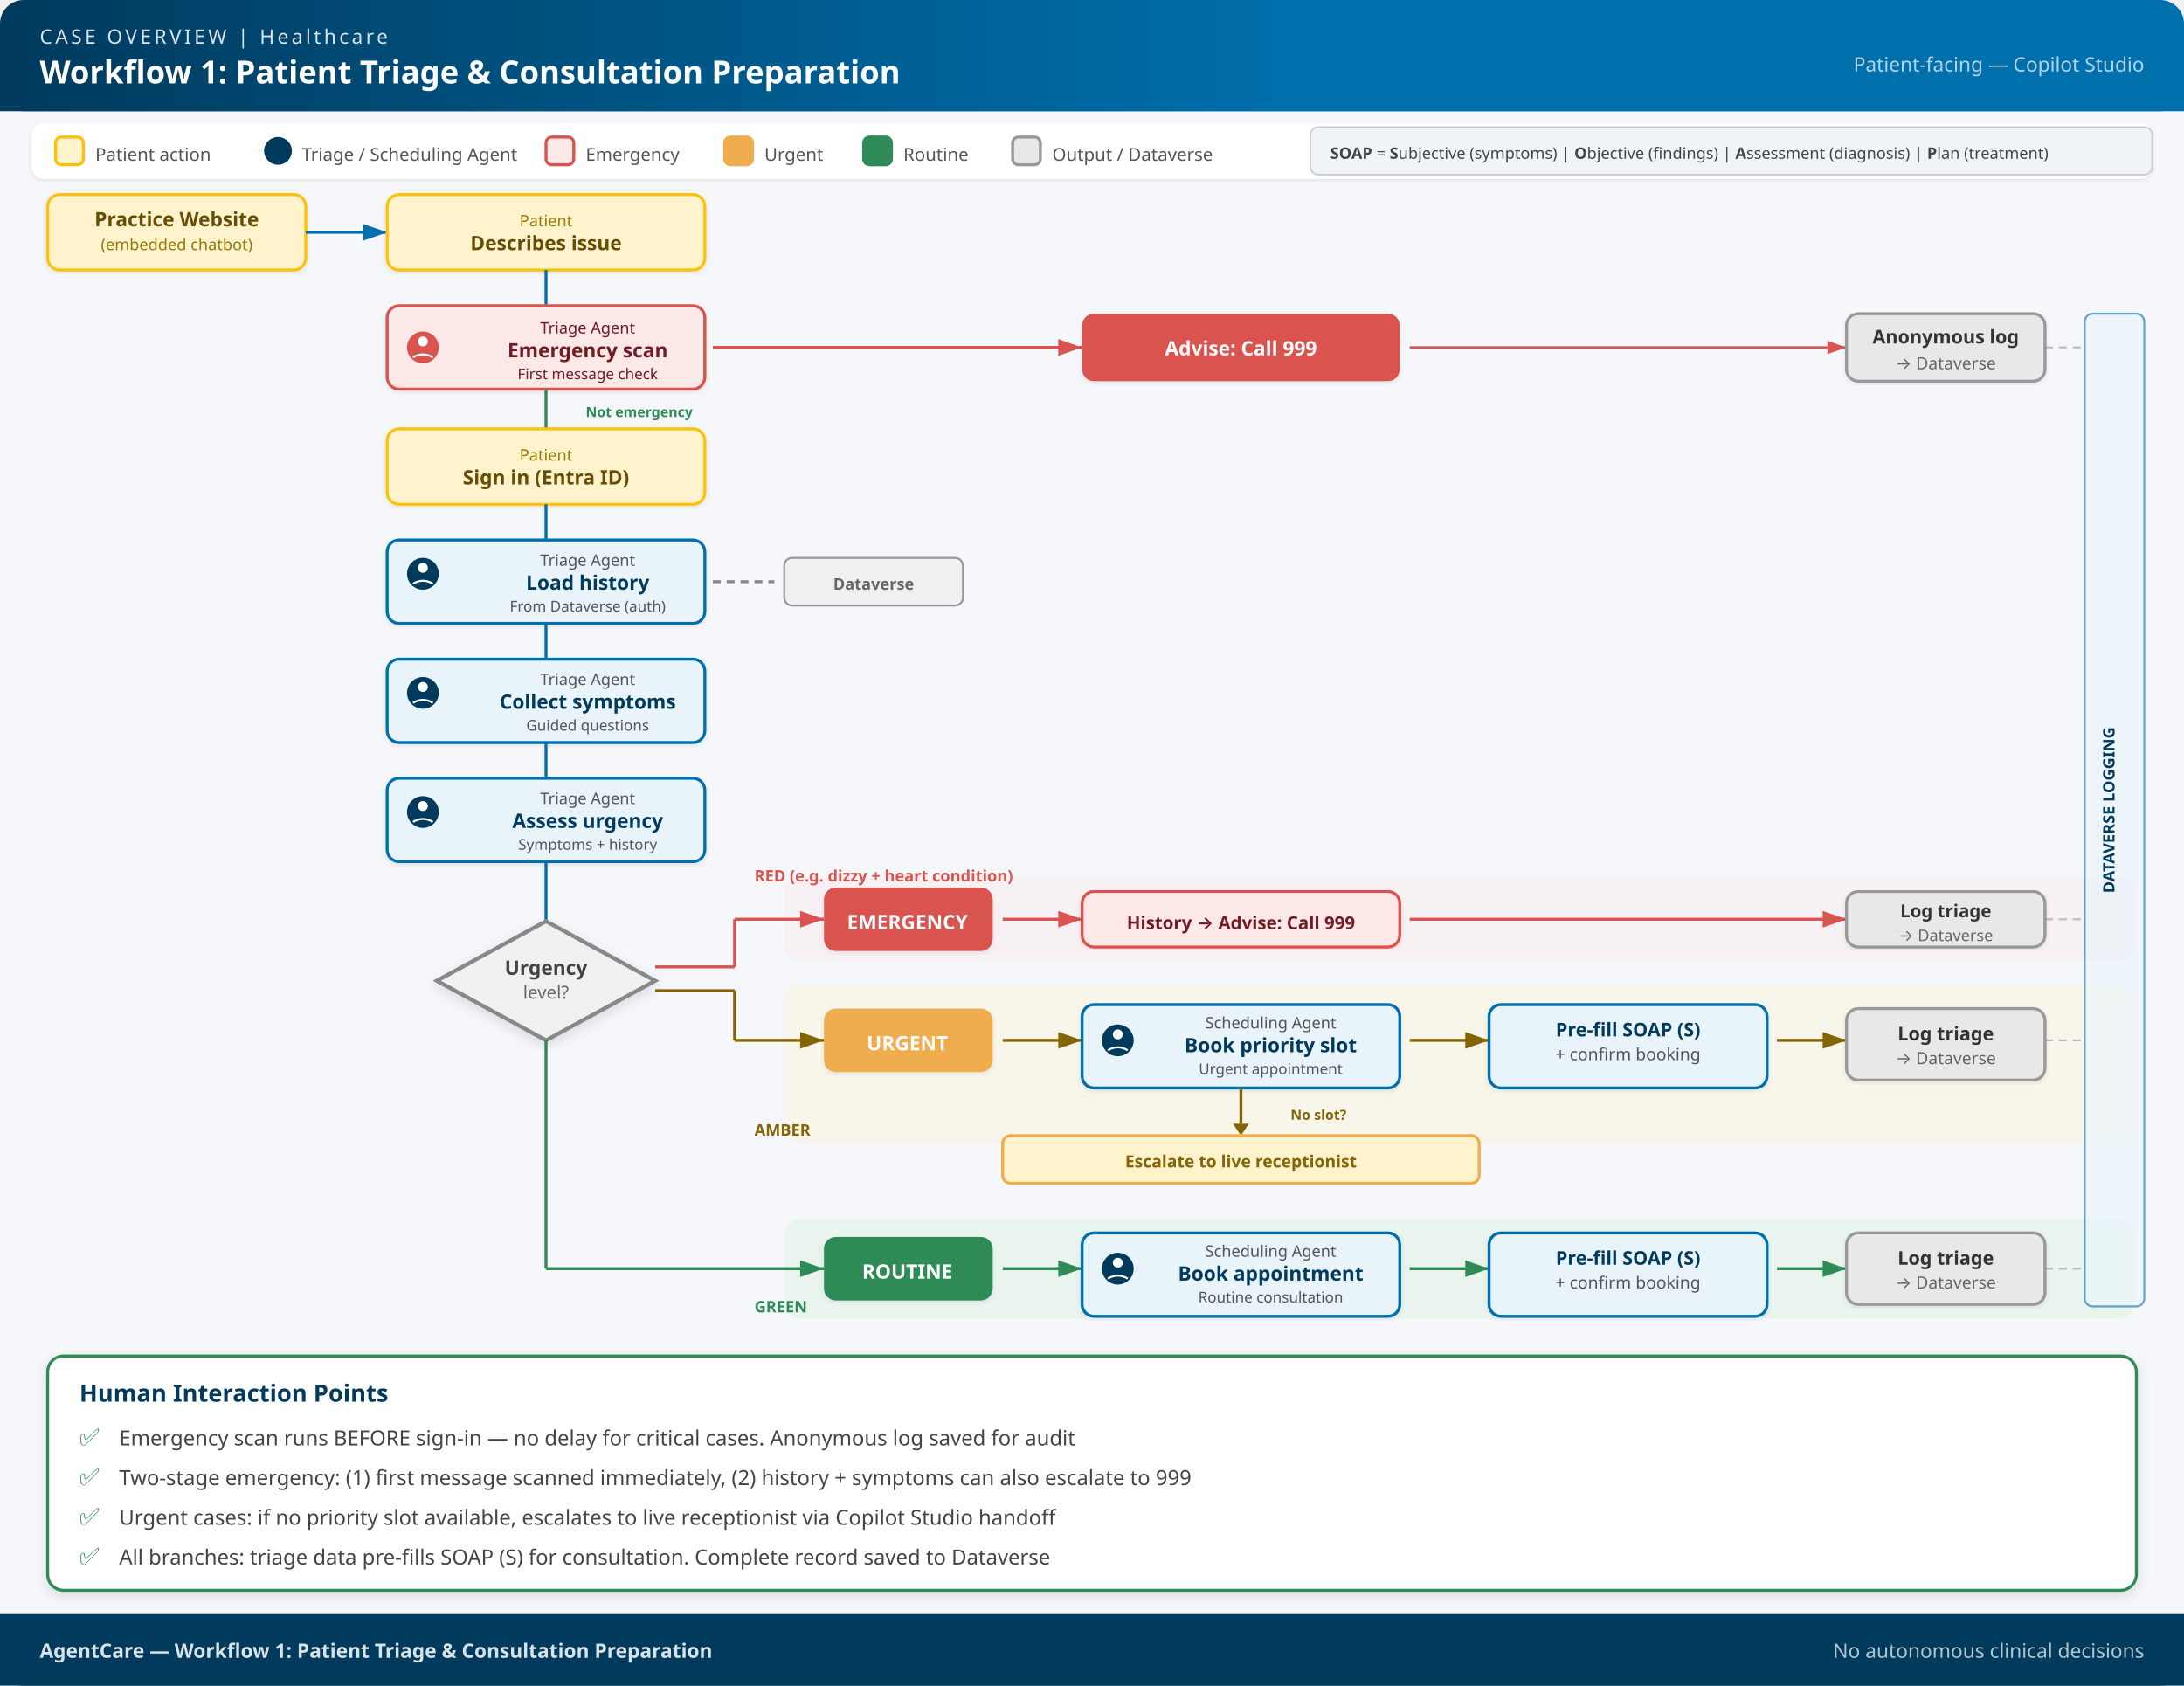
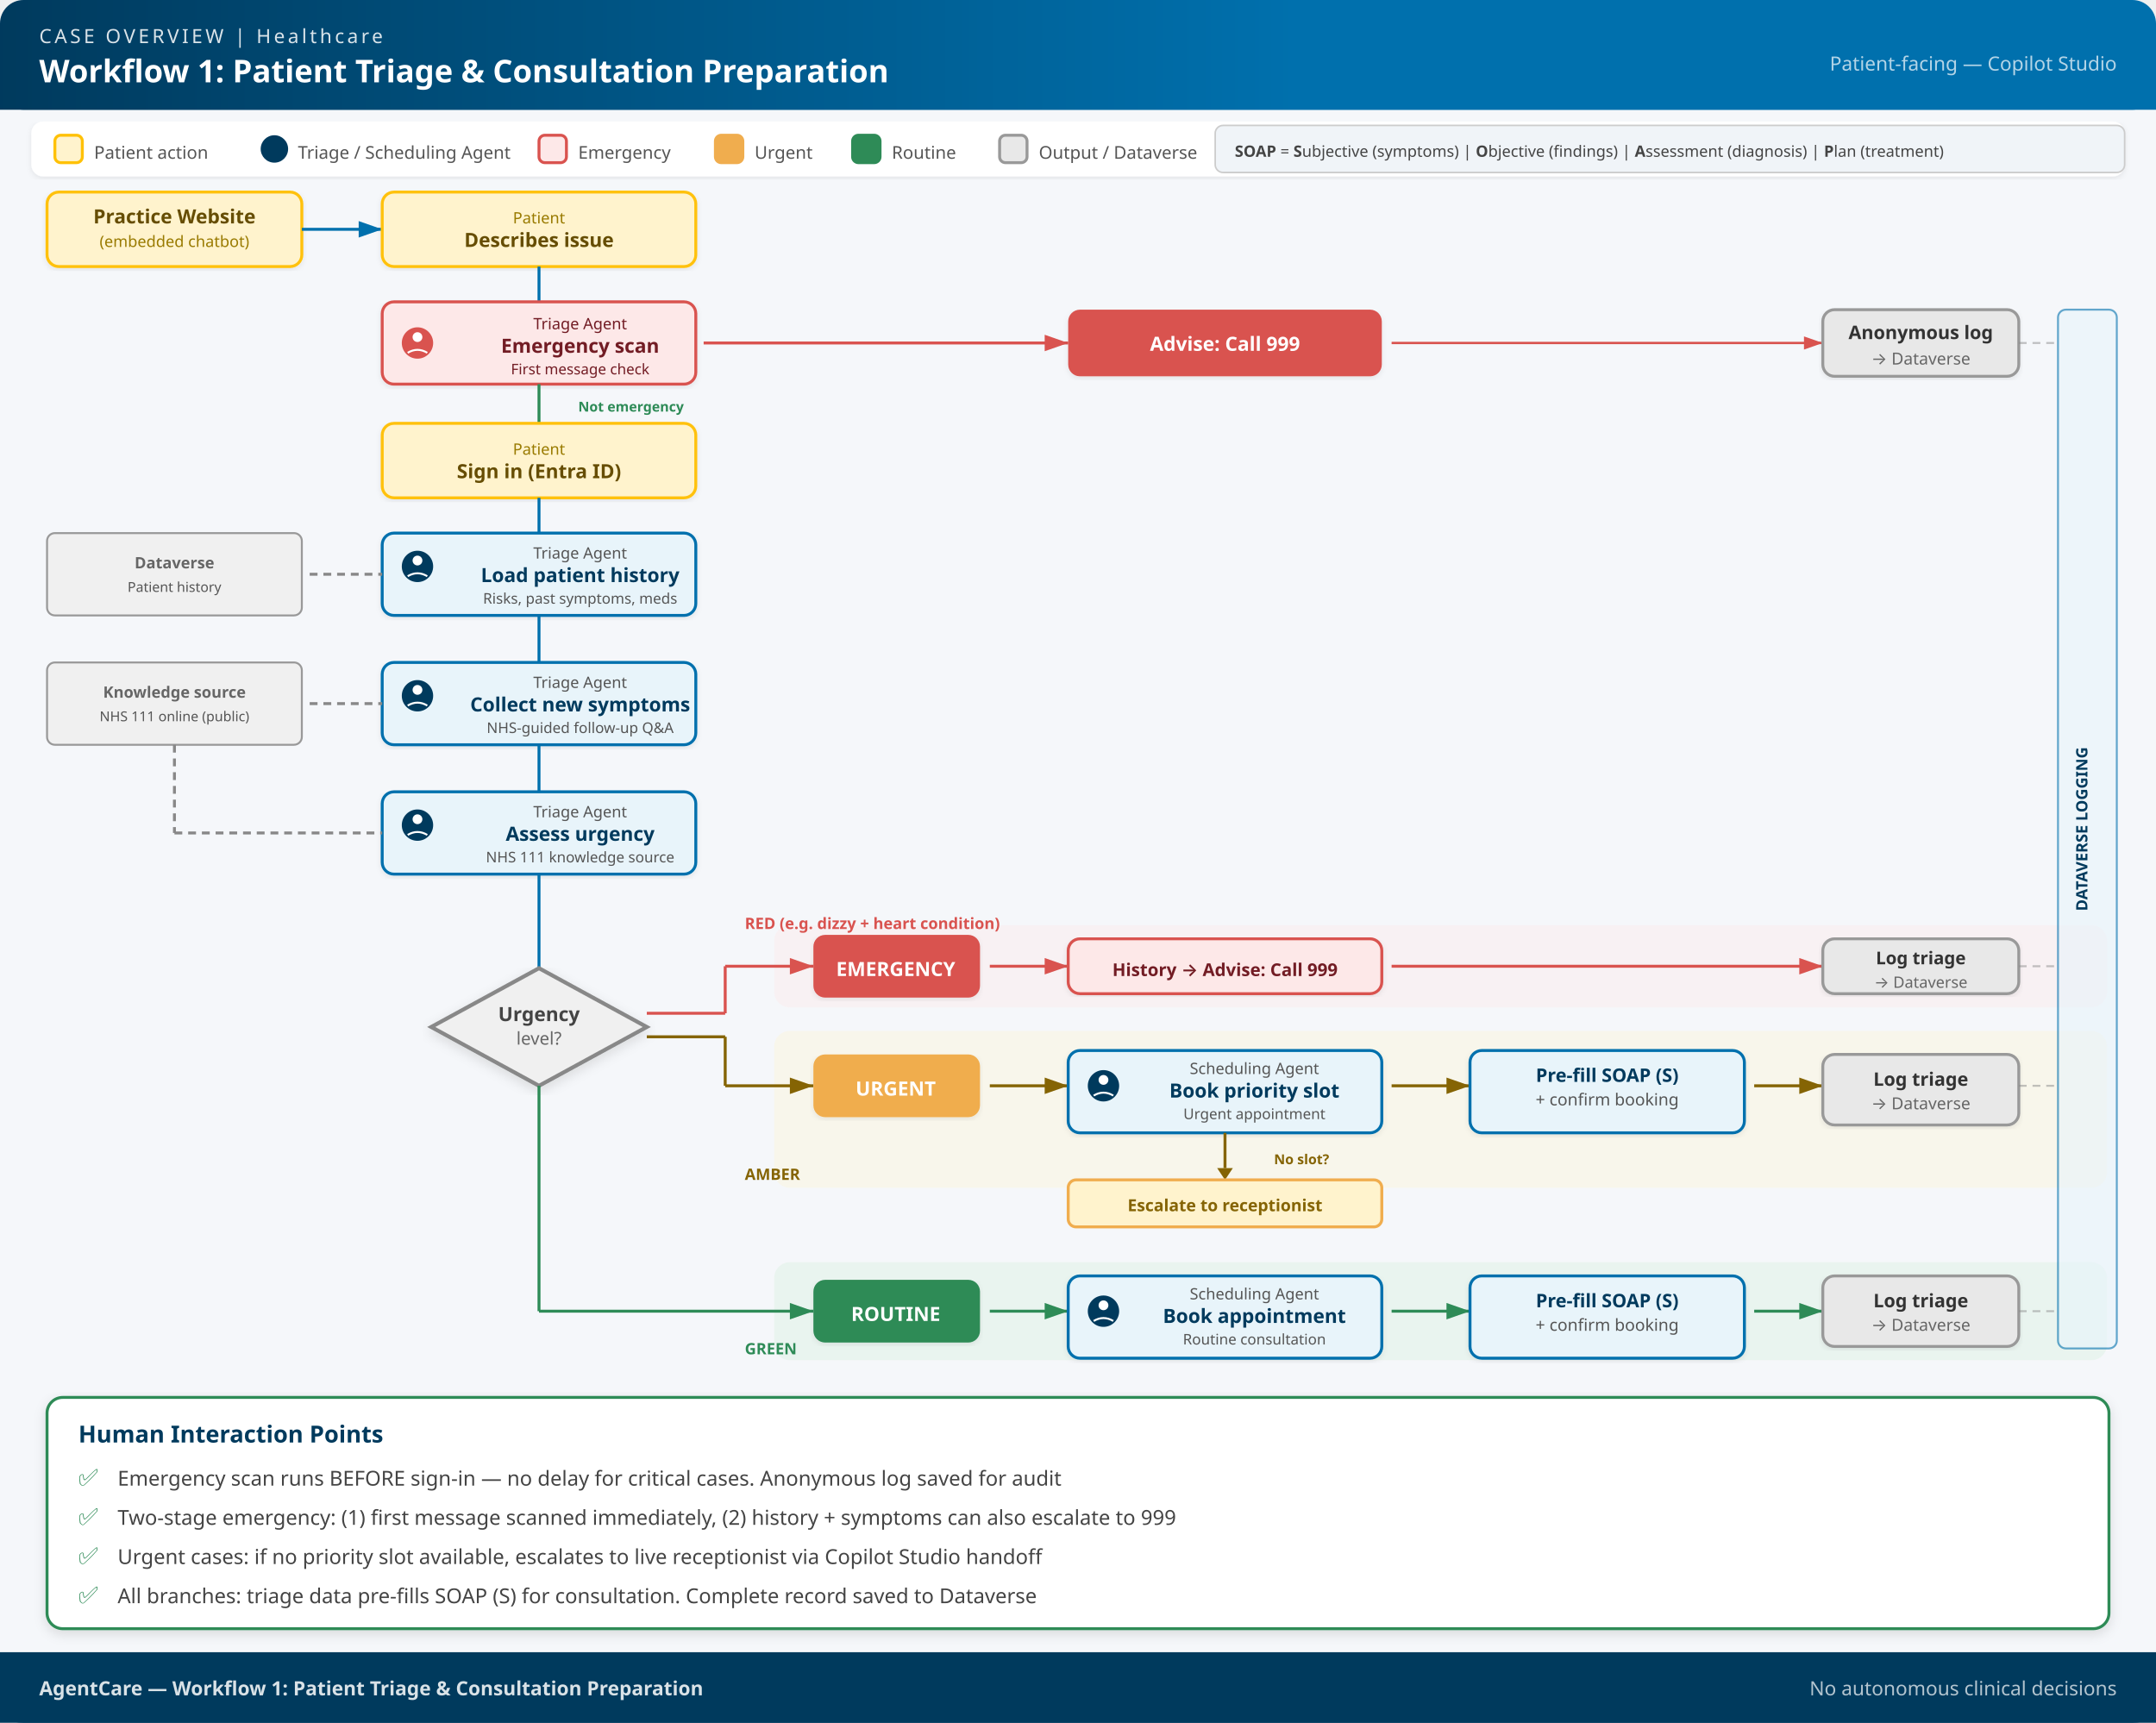
- <svg xmlns="http://www.w3.org/2000/svg" viewBox="0 0 1100 849" font-family="'Segoe UI', -apple-system, sans-serif">
+ <svg xmlns="http://www.w3.org/2000/svg" viewBox="0 0 1100 879" font-family="'Segoe UI', -apple-system, sans-serif">
  <defs>
    <filter id="shadow" x="-4%" y="-4%" width="108%" height="112%">
      <feDropShadow dx="0" dy="2" stdDeviation="3" flood-opacity="0.12" />
    </filter>
    <filter id="shadowSmall" x="-2%" y="-2%" width="104%" height="108%">
      <feDropShadow dx="0" dy="1" stdDeviation="1.5" flood-opacity="0.08" />
    </filter>
    <marker id="arrow" viewBox="0 0 10 7" refX="10" refY="3.5" markerWidth="8" markerHeight="6" orient="auto-start-auto">
      <polygon points="0 0, 10 3.5, 0 7" fill="#0070AD" />
    </marker>
    <marker id="arrowRed" viewBox="0 0 10 7" refX="10" refY="3.5" markerWidth="8" markerHeight="6" orient="auto-start-auto">
      <polygon points="0 0, 10 3.5, 0 7" fill="#D9534F" />
    </marker>
    <marker id="arrowAmber" viewBox="0 0 10 7" refX="10" refY="3.5" markerWidth="8" markerHeight="6" orient="auto-start-auto">
      <polygon points="0 0, 10 3.5, 0 7" fill="#856404" />
    </marker>
    <marker id="arrowGreen" viewBox="0 0 10 7" refX="10" refY="3.5" markerWidth="8" markerHeight="6" orient="auto-start-auto">
      <polygon points="0 0, 10 3.5, 0 7" fill="#2E8B57" />
    </marker>
    <marker id="arrowGrey" viewBox="0 0 10 7" refX="10" refY="3.5" markerWidth="8" markerHeight="6" orient="auto-start-auto">
      <polygon points="0 0, 10 3.5, 0 7" fill="#666" />
    </marker>
    <linearGradient id="headerGrad" x1="0" y1="0" x2="1" y2="0">
      <stop offset="0%" stop-color="#003A5D" />
      <stop offset="60%" stop-color="#0070AD" />
      <stop offset="100%" stop-color="#0070AD" />
    </linearGradient>
  </defs>
-   <rect width="1100" height="849" rx="12" fill="#F5F7FA" />
+   <rect width="1100" height="879" rx="12" fill="#F5F7FA" />
  <rect width="1100" height="56" rx="12" fill="url(#headerGrad)" />
  <rect y="44" width="1100" height="12" fill="url(#headerGrad)" />
  <text x="20" y="22" fill="white" font-size="10" font-weight="400" letter-spacing="1.5" opacity="0.85">CASE OVERVIEW | Healthcare</text>
  <text x="20" y="42" fill="white" font-size="16" font-weight="700">Workflow 1: Patient Triage &amp; Consultation Preparation</text>
  <text x="1080" y="36" text-anchor="end" fill="white" font-size="10" opacity="0.7">Patient-facing — Copilot Studio</text>
  <rect x="16" y="62" width="1068" height="28" rx="6" fill="white" filter="url(#shadowSmall)" />
  <rect x="28" y="69" width="14" height="14" rx="3" fill="#fff3cd" stroke="#ffc107" stroke-width="1.5" />
  <text x="48" y="81" font-size="9" fill="#555">Patient action</text>
  <circle cx="140" cy="76" r="7" fill="#003A5D" />
  <text x="152" y="81" font-size="9" fill="#555">Triage / Scheduling Agent</text>
  <rect x="275" y="69" width="14" height="14" rx="3" fill="#fde8e8" stroke="#D9534F" stroke-width="1.5" />
  <text x="295" y="81" font-size="9" fill="#555">Emergency</text>
  <rect x="365" y="69" width="14" height="14" rx="3" fill="#F0AD4E" stroke="#F0AD4E" stroke-width="1.5" />
  <text x="385" y="81" font-size="9" fill="#555">Urgent</text>
  <rect x="435" y="69" width="14" height="14" rx="3" fill="#2E8B57" stroke="#2E8B57" stroke-width="1.5" />
  <text x="455" y="81" font-size="9" fill="#555">Routine</text>
  <rect x="510" y="69" width="14" height="14" rx="3" fill="#e8e8e8" stroke="#999" stroke-width="1.5" />
  <text x="530" y="81" font-size="9" fill="#555">Output / Dataverse</text>
-   <rect x="660" y="64" width="424" height="24" rx="4" fill="#f0f4f8" stroke="#ccc" stroke-width="0.8" />
-   <text x="670" y="80" font-size="8" fill="#444">
+   <rect x="620" y="64" width="464" height="24" rx="4" fill="#f0f4f8" stroke="#ccc" stroke-width="0.8" />
+   <text x="630" y="80" font-size="8" fill="#444">
    <tspan font-weight="700">SOAP</tspan> = <tspan font-weight="600">S</tspan>ubjective (symptoms) | <tspan font-weight="600">O</tspan>bjective (findings) | <tspan font-weight="600">A</tspan>ssessment (diagnosis) | <tspan font-weight="600">P</tspan>lan (treatment)</text>
  <rect x="24" y="98.0" width="130" height="38" rx="6" fill="#fff3cd" stroke="#ffc107" stroke-width="1.5" filter="url(#shadowSmall)" />
  <text x="89" y="114.0" text-anchor="middle" font-size="10" font-weight="600" fill="#664d03">Practice Website</text>
  <text x="89" y="126.0" text-anchor="middle" font-size="8" fill="#997a00">(embedded chatbot)</text>
  <line x1="154" y1="117.0" x2="195" y2="117.0" stroke="#0070AD" stroke-width="1.5" marker-end="url(#arrow)" />
  <rect x="195" y="98.0" width="160" height="38" rx="6" fill="#fff3cd" stroke="#ffc107" stroke-width="1.5" filter="url(#shadowSmall)" />
  <text x="275" y="114.0" text-anchor="middle" font-size="8" font-weight="500" fill="#997a00">Patient</text>
  <text x="275" y="126.0" text-anchor="middle" font-size="10" font-weight="700" fill="#664d03">Describes issue</text>
  <line x1="275" y1="136.0" x2="275" y2="154.0" stroke="#0070AD" stroke-width="1.5" />
  <rect x="195" y="154.0" width="160" height="42" rx="6" fill="#fde8e8" stroke="#D9534F" stroke-width="1.5" filter="url(#shadowSmall)" />
  <circle cx="213" cy="175.0" r="8" fill="#D9534F" />
  <circle cx="213" cy="172.0" r="2.5" fill="white" />
  <path d="M208,180 Q213,177 218,180" fill="none" stroke="white" stroke-width="1" />
  <text x="296" y="168.0" text-anchor="middle" font-size="8" font-weight="500" fill="#721c24">Triage Agent</text>
  <text x="296" y="180.0" text-anchor="middle" font-size="10" font-weight="700" fill="#721c24">Emergency scan</text>
  <text x="296" y="191.0" text-anchor="middle" font-size="7.5" fill="#721c24">First message check</text>
  <line x1="359" y1="175.0" x2="545" y2="175.0" stroke="#D9534F" stroke-width="1.5" marker-end="url(#arrowRed)" />
  <rect x="545" y="158.0" width="160" height="34" rx="6" fill="#D9534F" filter="url(#shadowSmall)" />
  <text x="625" y="179.0" text-anchor="middle" font-size="10" font-weight="700" fill="white">Advise: Call 999</text>
  <line x1="710" y1="175.0" x2="930" y2="175.0" stroke="#D9534F" stroke-width="1.2" marker-end="url(#arrowRed)" />
  <rect x="930" y="158.0" width="100" height="34" rx="6" fill="#e8e8e8" stroke="#999" stroke-width="1.5" filter="url(#shadowSmall)" />
  <text x="980" y="173.0" text-anchor="middle" font-size="9.5" font-weight="600" fill="#333">Anonymous log</text>
  <text x="980" y="186.0" text-anchor="middle" font-size="8.5" fill="#666">→ Dataverse</text>
  <line x1="275" y1="196.0" x2="275" y2="216.0" stroke="#2E8B57" stroke-width="1.5" />
  <text x="295" y="210.0" font-size="7" fill="#2E8B57" font-weight="600">Not emergency</text>
  <rect x="195" y="216.0" width="160" height="38" rx="6" fill="#fff3cd" stroke="#ffc107" stroke-width="1.5" filter="url(#shadowSmall)" />
  <text x="275" y="232.0" text-anchor="middle" font-size="8" font-weight="500" fill="#997a00">Patient</text>
  <text x="275" y="244.0" text-anchor="middle" font-size="10" font-weight="700" fill="#664d03">Sign in (Entra ID)</text>
  <line x1="275" y1="254.0" x2="275" y2="272.0" stroke="#0070AD" stroke-width="1.5" />
  <rect x="195" y="272.0" width="160" height="42" rx="6" fill="#E8F4FA" stroke="#0070AD" stroke-width="1.5" filter="url(#shadowSmall)" />
  <circle cx="213" cy="289.0" r="8" fill="#003A5D" />
  <circle cx="213" cy="286.0" r="2.5" fill="white" />
  <path d="M208,294 Q213,291 218,294" fill="none" stroke="white" stroke-width="1" />
  <text x="296" y="285.0" text-anchor="middle" font-size="8" font-weight="500" fill="#555">Triage Agent</text>
-   <text x="296" y="297.0" text-anchor="middle" font-size="10" font-weight="700" fill="#003A5D">Load history</text>
-   <text x="296" y="308.0" text-anchor="middle" font-size="7.5" fill="#555">From Dataverse (auth)</text>
-   <line x1="359" y1="293.0" x2="390" y2="293.0" stroke="#888" stroke-width="1.5" stroke-dasharray="4,3" />
-   <rect x="395" y="281.0" width="90" height="24" rx="4" fill="#f0f0f0" stroke="#999" stroke-width="1" />
-   <text x="440" y="297.0" text-anchor="middle" font-size="8" font-weight="600" fill="#666">Dataverse</text>
-   <line x1="275" y1="314.0" x2="275" y2="332.0" stroke="#0070AD" stroke-width="1.5" />
-   <rect x="195" y="332.0" width="160" height="42" rx="6" fill="#E8F4FA" stroke="#0070AD" stroke-width="1.5" filter="url(#shadowSmall)" />
-   <circle cx="213" cy="349.0" r="8" fill="#003A5D" />
-   <circle cx="213" cy="346.0" r="2.5" fill="white" />
-   <path d="M208,354 Q213,351 218,354" fill="none" stroke="white" stroke-width="1" />
-   <text x="296" y="345.0" text-anchor="middle" font-size="8" font-weight="500" fill="#555">Triage Agent</text>
-   <text x="296" y="357.0" text-anchor="middle" font-size="10" font-weight="700" fill="#003A5D">Collect symptoms</text>
-   <text x="296" y="368.0" text-anchor="middle" font-size="7.5" fill="#555">Guided questions</text>
-   <line x1="275" y1="374.0" x2="275" y2="392.0" stroke="#0070AD" stroke-width="1.5" />
-   <rect x="195" y="392.0" width="160" height="42" rx="6" fill="#E8F4FA" stroke="#0070AD" stroke-width="1.5" filter="url(#shadowSmall)" />
-   <circle cx="213" cy="409.0" r="8" fill="#003A5D" />
-   <circle cx="213" cy="406.0" r="2.5" fill="white" />
-   <path d="M208,414 Q213,411 218,414" fill="none" stroke="white" stroke-width="1" />
-   <text x="296" y="405.0" text-anchor="middle" font-size="8" font-weight="500" fill="#555">Triage Agent</text>
-   <text x="296" y="417.0" text-anchor="middle" font-size="10" font-weight="700" fill="#003A5D">Assess urgency</text>
-   <text x="296" y="428.0" text-anchor="middle" font-size="7.5" fill="#555">Symptoms + history</text>
-   <line x1="275" y1="434.0" x2="275" y2="464.0" stroke="#0070AD" stroke-width="1.5" />
-   <polygon points="275,464 330,494 275,524 220,494" fill="#f0f0f0" stroke="#888" stroke-width="2" filter="url(#shadow)" />
-   <text x="275" y="491.0" text-anchor="middle" font-size="10" font-weight="700" fill="#444">Urgency</text>
-   <text x="275" y="503.0" text-anchor="middle" font-size="9" fill="#666">level?</text>
-   <rect x="395" y="442.0" width="680" height="42" rx="8" fill="#fde8e8" opacity="0.4" />
-   <text x="380" y="444.0" font-size="8" font-weight="700" fill="#D9534F">RED (e.g. dizzy + heart condition)</text>
-   <line x1="330" y1="487.0" x2="370" y2="487.0" stroke="#D9534F" stroke-width="1.5" />
-   <line x1="370" y1="487.0" x2="370" y2="463.0" stroke="#D9534F" stroke-width="1.5" />
-   <line x1="370" y1="463.0" x2="415" y2="463.0" stroke="#D9534F" stroke-width="1.5" marker-end="url(#arrowRed)" />
-   <rect x="415" y="447.0" width="85" height="32" rx="6" fill="#D9534F" filter="url(#shadowSmall)" />
-   <text x="457" y="468.0" text-anchor="middle" font-size="10" font-weight="700" fill="white">EMERGENCY</text>
-   <line x1="505" y1="463.0" x2="545" y2="463.0" stroke="#D9534F" stroke-width="1.5" marker-end="url(#arrowRed)" />
-   <rect x="545" y="449.0" width="160" height="28" rx="6" fill="#fde8e8" stroke="#D9534F" stroke-width="1.5" filter="url(#shadowSmall)" />
-   <text x="625" y="468.0" text-anchor="middle" font-size="9" font-weight="600" fill="#721c24">History → Advise: Call 999</text>
-   <line x1="710" y1="463.0" x2="930" y2="463.0" stroke="#D9534F" stroke-width="1.5" marker-end="url(#arrowRed)" />
-   <rect x="930" y="449.0" width="100" height="28" rx="6" fill="#e8e8e8" stroke="#999" stroke-width="1.5" filter="url(#shadowSmall)" />
-   <text x="980" y="462.0" text-anchor="middle" font-size="9" font-weight="600" fill="#333">Log triage</text>
-   <text x="980" y="474.0" text-anchor="middle" font-size="8" fill="#666">→ Dataverse</text>
-   <rect x="395" y="496.0" width="680" height="80" rx="8" fill="#fef3cd" opacity="0.35" />
-   <text x="380" y="572.0" font-size="8" font-weight="700" fill="#856404">AMBER</text>
-   <line x1="330" y1="499.0" x2="370" y2="499.0" stroke="#856404" stroke-width="1.5" />
-   <line x1="370" y1="499.0" x2="370" y2="524.0" stroke="#856404" stroke-width="1.5" />
-   <line x1="370" y1="524.0" x2="415" y2="524.0" stroke="#856404" stroke-width="1.5" marker-end="url(#arrowAmber)" />
-   <rect x="415" y="508.0" width="85" height="32" rx="6" fill="#F0AD4E" filter="url(#shadowSmall)" />
-   <text x="457" y="529.0" text-anchor="middle" font-size="10" font-weight="700" fill="white">URGENT</text>
-   <line x1="505" y1="524.0" x2="545" y2="524.0" stroke="#856404" stroke-width="1.5" marker-end="url(#arrowAmber)" />
-   <rect x="545" y="506.0" width="160" height="42" rx="6" fill="#E8F4FA" stroke="#0070AD" stroke-width="1.5" filter="url(#shadowSmall)" />
-   <circle cx="563" cy="524.0" r="8" fill="#003A5D" />
-   <circle cx="563" cy="521.0" r="2.5" fill="white" />
-   <path d="M558,529 Q563,526 568,529" fill="none" stroke="white" stroke-width="1" />
-   <text x="640" y="518.0" text-anchor="middle" font-size="8" font-weight="500" fill="#555">Scheduling Agent</text>
-   <text x="640" y="530.0" text-anchor="middle" font-size="10" font-weight="700" fill="#003A5D">Book priority slot</text>
-   <text x="640" y="541.0" text-anchor="middle" font-size="7.5" fill="#555">Urgent appointment</text>
-   <line x1="625" y1="548.0" x2="625" y2="566.0" stroke="#856404" stroke-width="1.5" />
-   <polygon points="621,566 625,572 629,566" fill="#856404" />
-   <text x="650" y="564.0" font-size="7" fill="#856404" font-weight="600">No slot?</text>
-   <rect x="505" y="572.0" width="240" height="24" rx="4" fill="#fff3cd" stroke="#F0AD4E" stroke-width="1.5" />
-   <text x="625" y="588.0" text-anchor="middle" font-size="8.5" font-weight="600" fill="#856404">Escalate to live receptionist</text>
-   <line x1="710" y1="524.0" x2="750" y2="524.0" stroke="#856404" stroke-width="1.5" marker-end="url(#arrowAmber)" />
-   <rect x="750" y="506.0" width="140" height="42" rx="6" fill="#E8F4FA" stroke="#0070AD" stroke-width="1.5" filter="url(#shadowSmall)" />
-   <text x="820" y="522.0" text-anchor="middle" font-size="9.5" font-weight="600" fill="#003A5D">Pre-fill SOAP (S)</text>
-   <text x="820" y="534.0" text-anchor="middle" font-size="8.5" fill="#555">+ confirm booking</text>
-   <line x1="895" y1="524.0" x2="930" y2="524.0" stroke="#856404" stroke-width="1.5" marker-end="url(#arrowAmber)" />
-   <rect x="930" y="508.0" width="100" height="36" rx="6" fill="#e8e8e8" stroke="#999" stroke-width="1.5" filter="url(#shadowSmall)" />
-   <text x="980" y="524.0" text-anchor="middle" font-size="9.5" font-weight="600" fill="#333">Log triage</text>
-   <text x="980" y="536.0" text-anchor="middle" font-size="8.5" fill="#666">→ Dataverse</text>
-   <rect x="395" y="614.0" width="680" height="50" rx="8" fill="#d4edda" opacity="0.35" />
-   <text x="380" y="661.0" font-size="8" font-weight="700" fill="#2E8B57">GREEN</text>
-   <line x1="275" y1="524.0" x2="275" y2="639.0" stroke="#2E8B57" stroke-width="1.5" />
-   <line x1="275" y1="639.0" x2="415" y2="639.0" stroke="#2E8B57" stroke-width="1.5" marker-end="url(#arrowGreen)" />
-   <rect x="415" y="623.0" width="85" height="32" rx="6" fill="#2E8B57" filter="url(#shadowSmall)" />
-   <text x="457" y="644.0" text-anchor="middle" font-size="10" font-weight="700" fill="white">ROUTINE</text>
-   <line x1="505" y1="639.0" x2="545" y2="639.0" stroke="#2E8B57" stroke-width="1.5" marker-end="url(#arrowGreen)" />
-   <rect x="545" y="621.0" width="160" height="42" rx="6" fill="#E8F4FA" stroke="#0070AD" stroke-width="1.5" filter="url(#shadowSmall)" />
-   <circle cx="563" cy="639.0" r="8" fill="#003A5D" />
-   <circle cx="563" cy="636.0" r="2.5" fill="white" />
-   <path d="M558,644 Q563,641 568,644" fill="none" stroke="white" stroke-width="1" />
-   <text x="640" y="633.0" text-anchor="middle" font-size="8" font-weight="500" fill="#555">Scheduling Agent</text>
-   <text x="640" y="645.0" text-anchor="middle" font-size="10" font-weight="700" fill="#003A5D">Book appointment</text>
-   <text x="640" y="656.0" text-anchor="middle" font-size="7.5" fill="#555">Routine consultation</text>
-   <line x1="710" y1="639.0" x2="750" y2="639.0" stroke="#2E8B57" stroke-width="1.5" marker-end="url(#arrowGreen)" />
-   <rect x="750" y="621.0" width="140" height="42" rx="6" fill="#E8F4FA" stroke="#0070AD" stroke-width="1.5" filter="url(#shadowSmall)" />
-   <text x="820" y="637.0" text-anchor="middle" font-size="9.5" font-weight="600" fill="#003A5D">Pre-fill SOAP (S)</text>
-   <text x="820" y="649.0" text-anchor="middle" font-size="8.5" fill="#555">+ confirm booking</text>
-   <line x1="895" y1="639.0" x2="930" y2="639.0" stroke="#2E8B57" stroke-width="1.5" marker-end="url(#arrowGreen)" />
-   <rect x="930" y="621.0" width="100" height="36" rx="6" fill="#e8e8e8" stroke="#999" stroke-width="1.5" filter="url(#shadowSmall)" />
-   <text x="980" y="637.0" text-anchor="middle" font-size="9.5" font-weight="600" fill="#333">Log triage</text>
-   <text x="980" y="649.0" text-anchor="middle" font-size="8.5" fill="#666">→ Dataverse</text>
-   <rect x="1050" y="158.0" width="30" height="500" rx="4" fill="#E8F4FA" stroke="#0070AD" stroke-width="1" opacity="0.6" />
-   <text x="1065" y="408" text-anchor="middle" font-size="8" fill="#003A5D" transform="rotate(-90, 1065, 408)" font-weight="600">DATAVERSE LOGGING</text>
+   <text x="296" y="297.0" text-anchor="middle" font-size="10" font-weight="700" fill="#003A5D">Load patient history</text>
+   <text x="296" y="308.0" text-anchor="middle" font-size="7.5" fill="#555">Risks, past symptoms, meds</text>
+   <rect x="24" y="272.0" width="130" height="42" rx="4" fill="#f0f0f0" stroke="#999" stroke-width="1" />
+   <text x="89" y="290.0" text-anchor="middle" font-size="8" font-weight="600" fill="#666">Dataverse</text>
+   <text x="89" y="302.0" text-anchor="middle" font-size="7" fill="#555">Patient history</text>
+   <line x1="158" y1="293.0" x2="195" y2="293.0" stroke="#888" stroke-width="1.5" stroke-dasharray="4,3" />
+   <line x1="275" y1="314.0" x2="275" y2="338.0" stroke="#0070AD" stroke-width="1.5" />
+   <rect x="195" y="338.0" width="160" height="42" rx="6" fill="#E8F4FA" stroke="#0070AD" stroke-width="1.5" filter="url(#shadowSmall)" />
+   <circle cx="213" cy="355.0" r="8" fill="#003A5D" />
+   <circle cx="213" cy="352.0" r="2.5" fill="white" />
+   <path d="M208,360 Q213,357 218,360" fill="none" stroke="white" stroke-width="1" />
+   <text x="296" y="351.0" text-anchor="middle" font-size="8" font-weight="500" fill="#555">Triage Agent</text>
+   <text x="296" y="363.0" text-anchor="middle" font-size="10" font-weight="700" fill="#003A5D">Collect new symptoms</text>
+   <text x="296" y="374.0" text-anchor="middle" font-size="7.5" fill="#555">NHS-guided follow-up Q&amp;A</text>
+   <line x1="275" y1="380.0" x2="275" y2="404.0" stroke="#0070AD" stroke-width="1.5" />
+   <rect x="195" y="404.0" width="160" height="42" rx="6" fill="#E8F4FA" stroke="#0070AD" stroke-width="1.5" filter="url(#shadowSmall)" />
+   <circle cx="213" cy="421.0" r="8" fill="#003A5D" />
+   <circle cx="213" cy="418.0" r="2.5" fill="white" />
+   <path d="M208,426 Q213,423 218,426" fill="none" stroke="white" stroke-width="1" />
+   <text x="296" y="417.0" text-anchor="middle" font-size="8" font-weight="500" fill="#555">Triage Agent</text>
+   <text x="296" y="429.0" text-anchor="middle" font-size="10" font-weight="700" fill="#003A5D">Assess urgency</text>
+   <text x="296" y="440.0" text-anchor="middle" font-size="7.5" fill="#555">NHS 111 knowledge source</text>
+   <rect x="24" y="338.0" width="130" height="42" rx="4" fill="#f0f0f0" stroke="#999" stroke-width="1" />
+   <text x="89" y="356.0" text-anchor="middle" font-size="8" font-weight="600" fill="#666">Knowledge source</text>
+   <text x="89" y="368.0" text-anchor="middle" font-size="7" fill="#555">NHS 111 online (public)</text>
+   <line x1="158" y1="359.0" x2="195" y2="359.0" stroke="#888" stroke-width="1.5" stroke-dasharray="4,3" />
+   <line x1="89" y1="380.0" x2="89" y2="425.0" stroke="#888" stroke-width="1.5" stroke-dasharray="4,3" />
+   <line x1="89" y1="425.0" x2="195" y2="425.0" stroke="#888" stroke-width="1.5" stroke-dasharray="4,3" />
+   <line x1="275" y1="446.0" x2="275" y2="494.0" stroke="#0070AD" stroke-width="1.5" />
+   <polygon points="275,494 330,524 275,554 220,524" fill="#f0f0f0" stroke="#888" stroke-width="2" filter="url(#shadow)" />
+   <text x="275" y="521.0" text-anchor="middle" font-size="10" font-weight="700" fill="#444">Urgency</text>
+   <text x="275" y="533.0" text-anchor="middle" font-size="9" fill="#666">level?</text>
+   <rect x="395" y="472.0" width="680" height="42" rx="8" fill="#fde8e8" opacity="0.4" />
+   <text x="380" y="474.0" font-size="8" font-weight="700" fill="#D9534F">RED (e.g. dizzy + heart condition)</text>
+   <line x1="330" y1="517.0" x2="370" y2="517.0" stroke="#D9534F" stroke-width="1.5" />
+   <line x1="370" y1="517.0" x2="370" y2="493.0" stroke="#D9534F" stroke-width="1.5" />
+   <line x1="370" y1="493.0" x2="415" y2="493.0" stroke="#D9534F" stroke-width="1.5" marker-end="url(#arrowRed)" />
+   <rect x="415" y="477.0" width="85" height="32" rx="6" fill="#D9534F" filter="url(#shadowSmall)" />
+   <text x="457" y="498.0" text-anchor="middle" font-size="10" font-weight="700" fill="white">EMERGENCY</text>
+   <line x1="505" y1="493.0" x2="545" y2="493.0" stroke="#D9534F" stroke-width="1.5" marker-end="url(#arrowRed)" />
+   <rect x="545" y="479.0" width="160" height="28" rx="6" fill="#fde8e8" stroke="#D9534F" stroke-width="1.5" filter="url(#shadowSmall)" />
+   <text x="625" y="498.0" text-anchor="middle" font-size="9" font-weight="600" fill="#721c24">History → Advise: Call 999</text>
+   <line x1="710" y1="493.0" x2="930" y2="493.0" stroke="#D9534F" stroke-width="1.5" marker-end="url(#arrowRed)" />
+   <rect x="930" y="479.0" width="100" height="28" rx="6" fill="#e8e8e8" stroke="#999" stroke-width="1.5" filter="url(#shadowSmall)" />
+   <text x="980" y="492.0" text-anchor="middle" font-size="9" font-weight="600" fill="#333">Log triage</text>
+   <text x="980" y="504.0" text-anchor="middle" font-size="8" fill="#666">→ Dataverse</text>
+   <rect x="395" y="526.0" width="680" height="80" rx="8" fill="#fef3cd" opacity="0.35" />
+   <text x="380" y="602.0" font-size="8" font-weight="700" fill="#856404">AMBER</text>
+   <line x1="330" y1="529.0" x2="370" y2="529.0" stroke="#856404" stroke-width="1.5" />
+   <line x1="370" y1="529.0" x2="370" y2="554.0" stroke="#856404" stroke-width="1.5" />
+   <line x1="370" y1="554.0" x2="415" y2="554.0" stroke="#856404" stroke-width="1.5" marker-end="url(#arrowAmber)" />
+   <rect x="415" y="538.0" width="85" height="32" rx="6" fill="#F0AD4E" filter="url(#shadowSmall)" />
+   <text x="457" y="559.0" text-anchor="middle" font-size="10" font-weight="700" fill="white">URGENT</text>
+   <line x1="505" y1="554.0" x2="545" y2="554.0" stroke="#856404" stroke-width="1.5" marker-end="url(#arrowAmber)" />
+   <rect x="545" y="536.0" width="160" height="42" rx="6" fill="#E8F4FA" stroke="#0070AD" stroke-width="1.5" filter="url(#shadowSmall)" />
+   <circle cx="563" cy="554.0" r="8" fill="#003A5D" />
+   <circle cx="563" cy="551.0" r="2.5" fill="white" />
+   <path d="M558,559 Q563,556 568,559" fill="none" stroke="white" stroke-width="1" />
+   <text x="640" y="548.0" text-anchor="middle" font-size="8" font-weight="500" fill="#555">Scheduling Agent</text>
+   <text x="640" y="560.0" text-anchor="middle" font-size="10" font-weight="700" fill="#003A5D">Book priority slot</text>
+   <text x="640" y="571.0" text-anchor="middle" font-size="7.5" fill="#555">Urgent appointment</text>
+   <line x1="625" y1="578.0" x2="625" y2="596.0" stroke="#856404" stroke-width="1.5" />
+   <polygon points="621,596 625,602 629,596" fill="#856404" />
+   <text x="650" y="594.0" font-size="7" fill="#856404" font-weight="600">No slot?</text>
+   <rect x="545" y="602.0" width="160" height="24" rx="4" fill="#fff3cd" stroke="#F0AD4E" stroke-width="1.5" />
+   <text x="625" y="618.0" text-anchor="middle" font-size="8.5" font-weight="600" fill="#856404">Escalate to receptionist</text>
+   <line x1="710" y1="554.0" x2="750" y2="554.0" stroke="#856404" stroke-width="1.5" marker-end="url(#arrowAmber)" />
+   <rect x="750" y="536.0" width="140" height="42" rx="6" fill="#E8F4FA" stroke="#0070AD" stroke-width="1.5" filter="url(#shadowSmall)" />
+   <text x="820" y="552.0" text-anchor="middle" font-size="9.5" font-weight="600" fill="#003A5D">Pre-fill SOAP (S)</text>
+   <text x="820" y="564.0" text-anchor="middle" font-size="8.5" fill="#555">+ confirm booking</text>
+   <line x1="895" y1="554.0" x2="930" y2="554.0" stroke="#856404" stroke-width="1.5" marker-end="url(#arrowAmber)" />
+   <rect x="930" y="538.0" width="100" height="36" rx="6" fill="#e8e8e8" stroke="#999" stroke-width="1.5" filter="url(#shadowSmall)" />
+   <text x="980" y="554.0" text-anchor="middle" font-size="9.5" font-weight="600" fill="#333">Log triage</text>
+   <text x="980" y="566.0" text-anchor="middle" font-size="8.5" fill="#666">→ Dataverse</text>
+   <rect x="395" y="644.0" width="680" height="50" rx="8" fill="#d4edda" opacity="0.35" />
+   <text x="380" y="691.0" font-size="8" font-weight="700" fill="#2E8B57">GREEN</text>
+   <line x1="275" y1="554.0" x2="275" y2="669.0" stroke="#2E8B57" stroke-width="1.5" />
+   <line x1="275" y1="669.0" x2="415" y2="669.0" stroke="#2E8B57" stroke-width="1.5" marker-end="url(#arrowGreen)" />
+   <rect x="415" y="653.0" width="85" height="32" rx="6" fill="#2E8B57" filter="url(#shadowSmall)" />
+   <text x="457" y="674.0" text-anchor="middle" font-size="10" font-weight="700" fill="white">ROUTINE</text>
+   <line x1="505" y1="669.0" x2="545" y2="669.0" stroke="#2E8B57" stroke-width="1.5" marker-end="url(#arrowGreen)" />
+   <rect x="545" y="651.0" width="160" height="42" rx="6" fill="#E8F4FA" stroke="#0070AD" stroke-width="1.5" filter="url(#shadowSmall)" />
+   <circle cx="563" cy="669.0" r="8" fill="#003A5D" />
+   <circle cx="563" cy="666.0" r="2.5" fill="white" />
+   <path d="M558,674 Q563,671 568,674" fill="none" stroke="white" stroke-width="1" />
+   <text x="640" y="663.0" text-anchor="middle" font-size="8" font-weight="500" fill="#555">Scheduling Agent</text>
+   <text x="640" y="675.0" text-anchor="middle" font-size="10" font-weight="700" fill="#003A5D">Book appointment</text>
+   <text x="640" y="686.0" text-anchor="middle" font-size="7.5" fill="#555">Routine consultation</text>
+   <line x1="710" y1="669.0" x2="750" y2="669.0" stroke="#2E8B57" stroke-width="1.5" marker-end="url(#arrowGreen)" />
+   <rect x="750" y="651.0" width="140" height="42" rx="6" fill="#E8F4FA" stroke="#0070AD" stroke-width="1.5" filter="url(#shadowSmall)" />
+   <text x="820" y="667.0" text-anchor="middle" font-size="9.5" font-weight="600" fill="#003A5D">Pre-fill SOAP (S)</text>
+   <text x="820" y="679.0" text-anchor="middle" font-size="8.5" fill="#555">+ confirm booking</text>
+   <line x1="895" y1="669.0" x2="930" y2="669.0" stroke="#2E8B57" stroke-width="1.5" marker-end="url(#arrowGreen)" />
+   <rect x="930" y="651.0" width="100" height="36" rx="6" fill="#e8e8e8" stroke="#999" stroke-width="1.5" filter="url(#shadowSmall)" />
+   <text x="980" y="667.0" text-anchor="middle" font-size="9.5" font-weight="600" fill="#333">Log triage</text>
+   <text x="980" y="679.0" text-anchor="middle" font-size="8.5" fill="#666">→ Dataverse</text>
+   <rect x="1050" y="158.0" width="30" height="530" rx="4" fill="#E8F4FA" stroke="#0070AD" stroke-width="1" opacity="0.6" />
+   <text x="1065" y="423" text-anchor="middle" font-size="8" fill="#003A5D" transform="rotate(-90, 1065, 423)" font-weight="600">DATAVERSE LOGGING</text>
  <line x1="1030" y1="175.0" x2="1050" y2="175.0" stroke="#888" stroke-width="1" stroke-dasharray="4,3" opacity="0.5" />
-   <line x1="1030" y1="463.0" x2="1050" y2="463.0" stroke="#888" stroke-width="1" stroke-dasharray="4,3" opacity="0.5" />
-   <line x1="1030" y1="524.0" x2="1050" y2="524.0" stroke="#888" stroke-width="1" stroke-dasharray="4,3" opacity="0.5" />
-   <line x1="1030" y1="639.0" x2="1050" y2="639.0" stroke="#888" stroke-width="1" stroke-dasharray="4,3" opacity="0.5" />
-   <rect x="24" y="683.0" width="1052" height="118" rx="8" fill="white" stroke="#2E8B57" stroke-width="1.5" filter="url(#shadow)" />
-   <text x="40" y="706.0" font-size="12" font-weight="700" fill="#003A5D">Human Interaction Points</text>
-   <text x="40" y="728.0" font-size="12" fill="#2E8B57">✅</text>
-   <text x="60" y="728.0" font-size="10.5" fill="#444">Emergency scan runs BEFORE sign-in — no delay for critical cases. Anonymous log saved for audit</text>
-   <text x="40" y="748.0" font-size="12" fill="#2E8B57">✅</text>
-   <text x="60" y="748.0" font-size="10.5" fill="#444">Two-stage emergency: (1) first message scanned immediately, (2) history + symptoms can also escalate to 999</text>
-   <text x="40" y="768.0" font-size="12" fill="#2E8B57">✅</text>
-   <text x="60" y="768.0" font-size="10.5" fill="#444">Urgent cases: if no priority slot available, escalates to live receptionist via Copilot Studio handoff</text>
-   <text x="40" y="788.0" font-size="12" fill="#2E8B57">✅</text>
-   <text x="60" y="788.0" font-size="10.5" fill="#444">All branches: triage data pre-fills SOAP (S) for consultation. Complete record saved to Dataverse</text>
-   <rect y="813.0" width="1100" height="36" fill="#003A5D" />
-   <rect y="837.0" width="1100" height="12" rx="12" fill="#003A5D" />
-   <text x="20" y="835.0" fill="white" font-size="10" opacity="0.85" font-weight="600">AgentCare — Workflow 1: Patient Triage &amp; Consultation Preparation</text>
-   <text x="1080" y="835.0" text-anchor="end" fill="white" font-size="10" opacity="0.7">No autonomous clinical decisions</text>
+   <line x1="1030" y1="493.0" x2="1050" y2="493.0" stroke="#888" stroke-width="1" stroke-dasharray="4,3" opacity="0.5" />
+   <line x1="1030" y1="554.0" x2="1050" y2="554.0" stroke="#888" stroke-width="1" stroke-dasharray="4,3" opacity="0.5" />
+   <line x1="1030" y1="669.0" x2="1050" y2="669.0" stroke="#888" stroke-width="1" stroke-dasharray="4,3" opacity="0.5" />
+   <rect x="24" y="713.0" width="1052" height="118" rx="8" fill="white" stroke="#2E8B57" stroke-width="1.5" filter="url(#shadow)" />
+   <text x="40" y="736.0" font-size="12" font-weight="700" fill="#003A5D">Human Interaction Points</text>
+   <text x="40" y="758.0" font-size="12" fill="#2E8B57">✅</text>
+   <text x="60" y="758.0" font-size="10.5" fill="#444">Emergency scan runs BEFORE sign-in — no delay for critical cases. Anonymous log saved for audit</text>
+   <text x="40" y="778.0" font-size="12" fill="#2E8B57">✅</text>
+   <text x="60" y="778.0" font-size="10.5" fill="#444">Two-stage emergency: (1) first message scanned immediately, (2) history + symptoms can also escalate to 999</text>
+   <text x="40" y="798.0" font-size="12" fill="#2E8B57">✅</text>
+   <text x="60" y="798.0" font-size="10.5" fill="#444">Urgent cases: if no priority slot available, escalates to live receptionist via Copilot Studio handoff</text>
+   <text x="40" y="818.0" font-size="12" fill="#2E8B57">✅</text>
+   <text x="60" y="818.0" font-size="10.5" fill="#444">All branches: triage data pre-fills SOAP (S) for consultation. Complete record saved to Dataverse</text>
+   <rect y="843.0" width="1100" height="36" fill="#003A5D" />
+   <rect y="867.0" width="1100" height="12" rx="12" fill="#003A5D" />
+   <text x="20" y="865.0" fill="white" font-size="10" opacity="0.85" font-weight="600">AgentCare — Workflow 1: Patient Triage &amp; Consultation Preparation</text>
+   <text x="1080" y="865.0" text-anchor="end" fill="white" font-size="10" opacity="0.7">No autonomous clinical decisions</text>
</svg>
